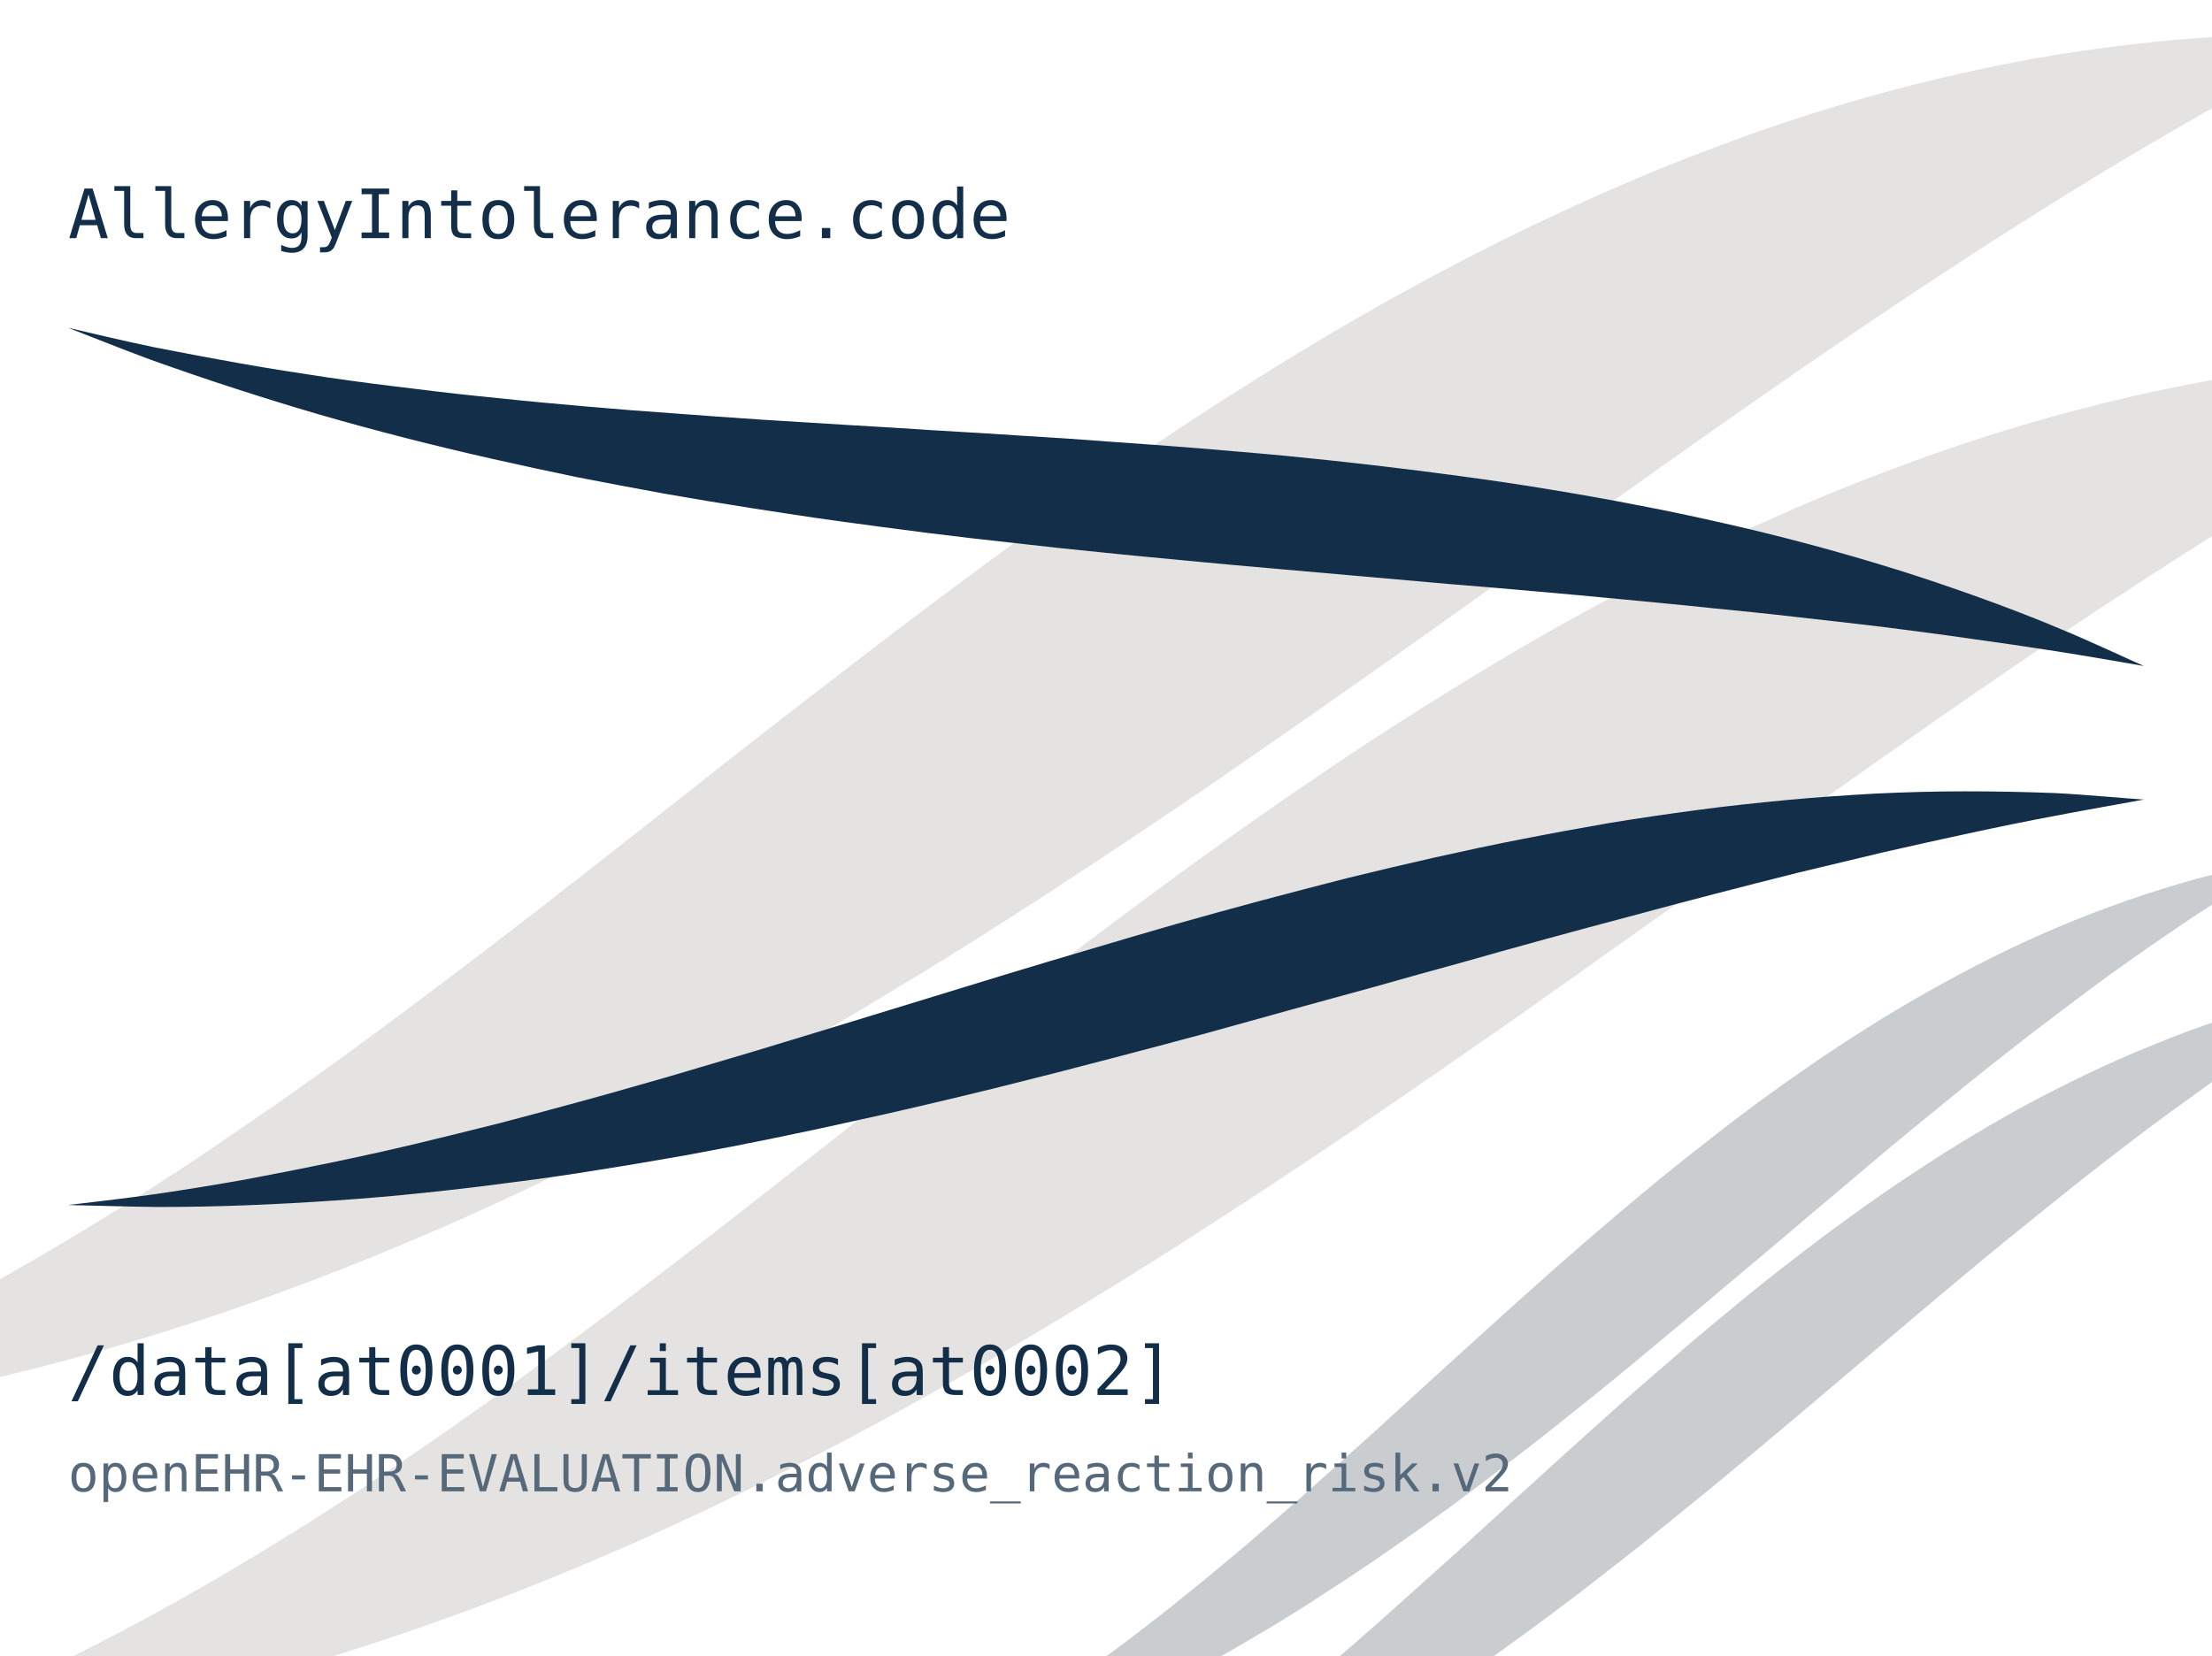
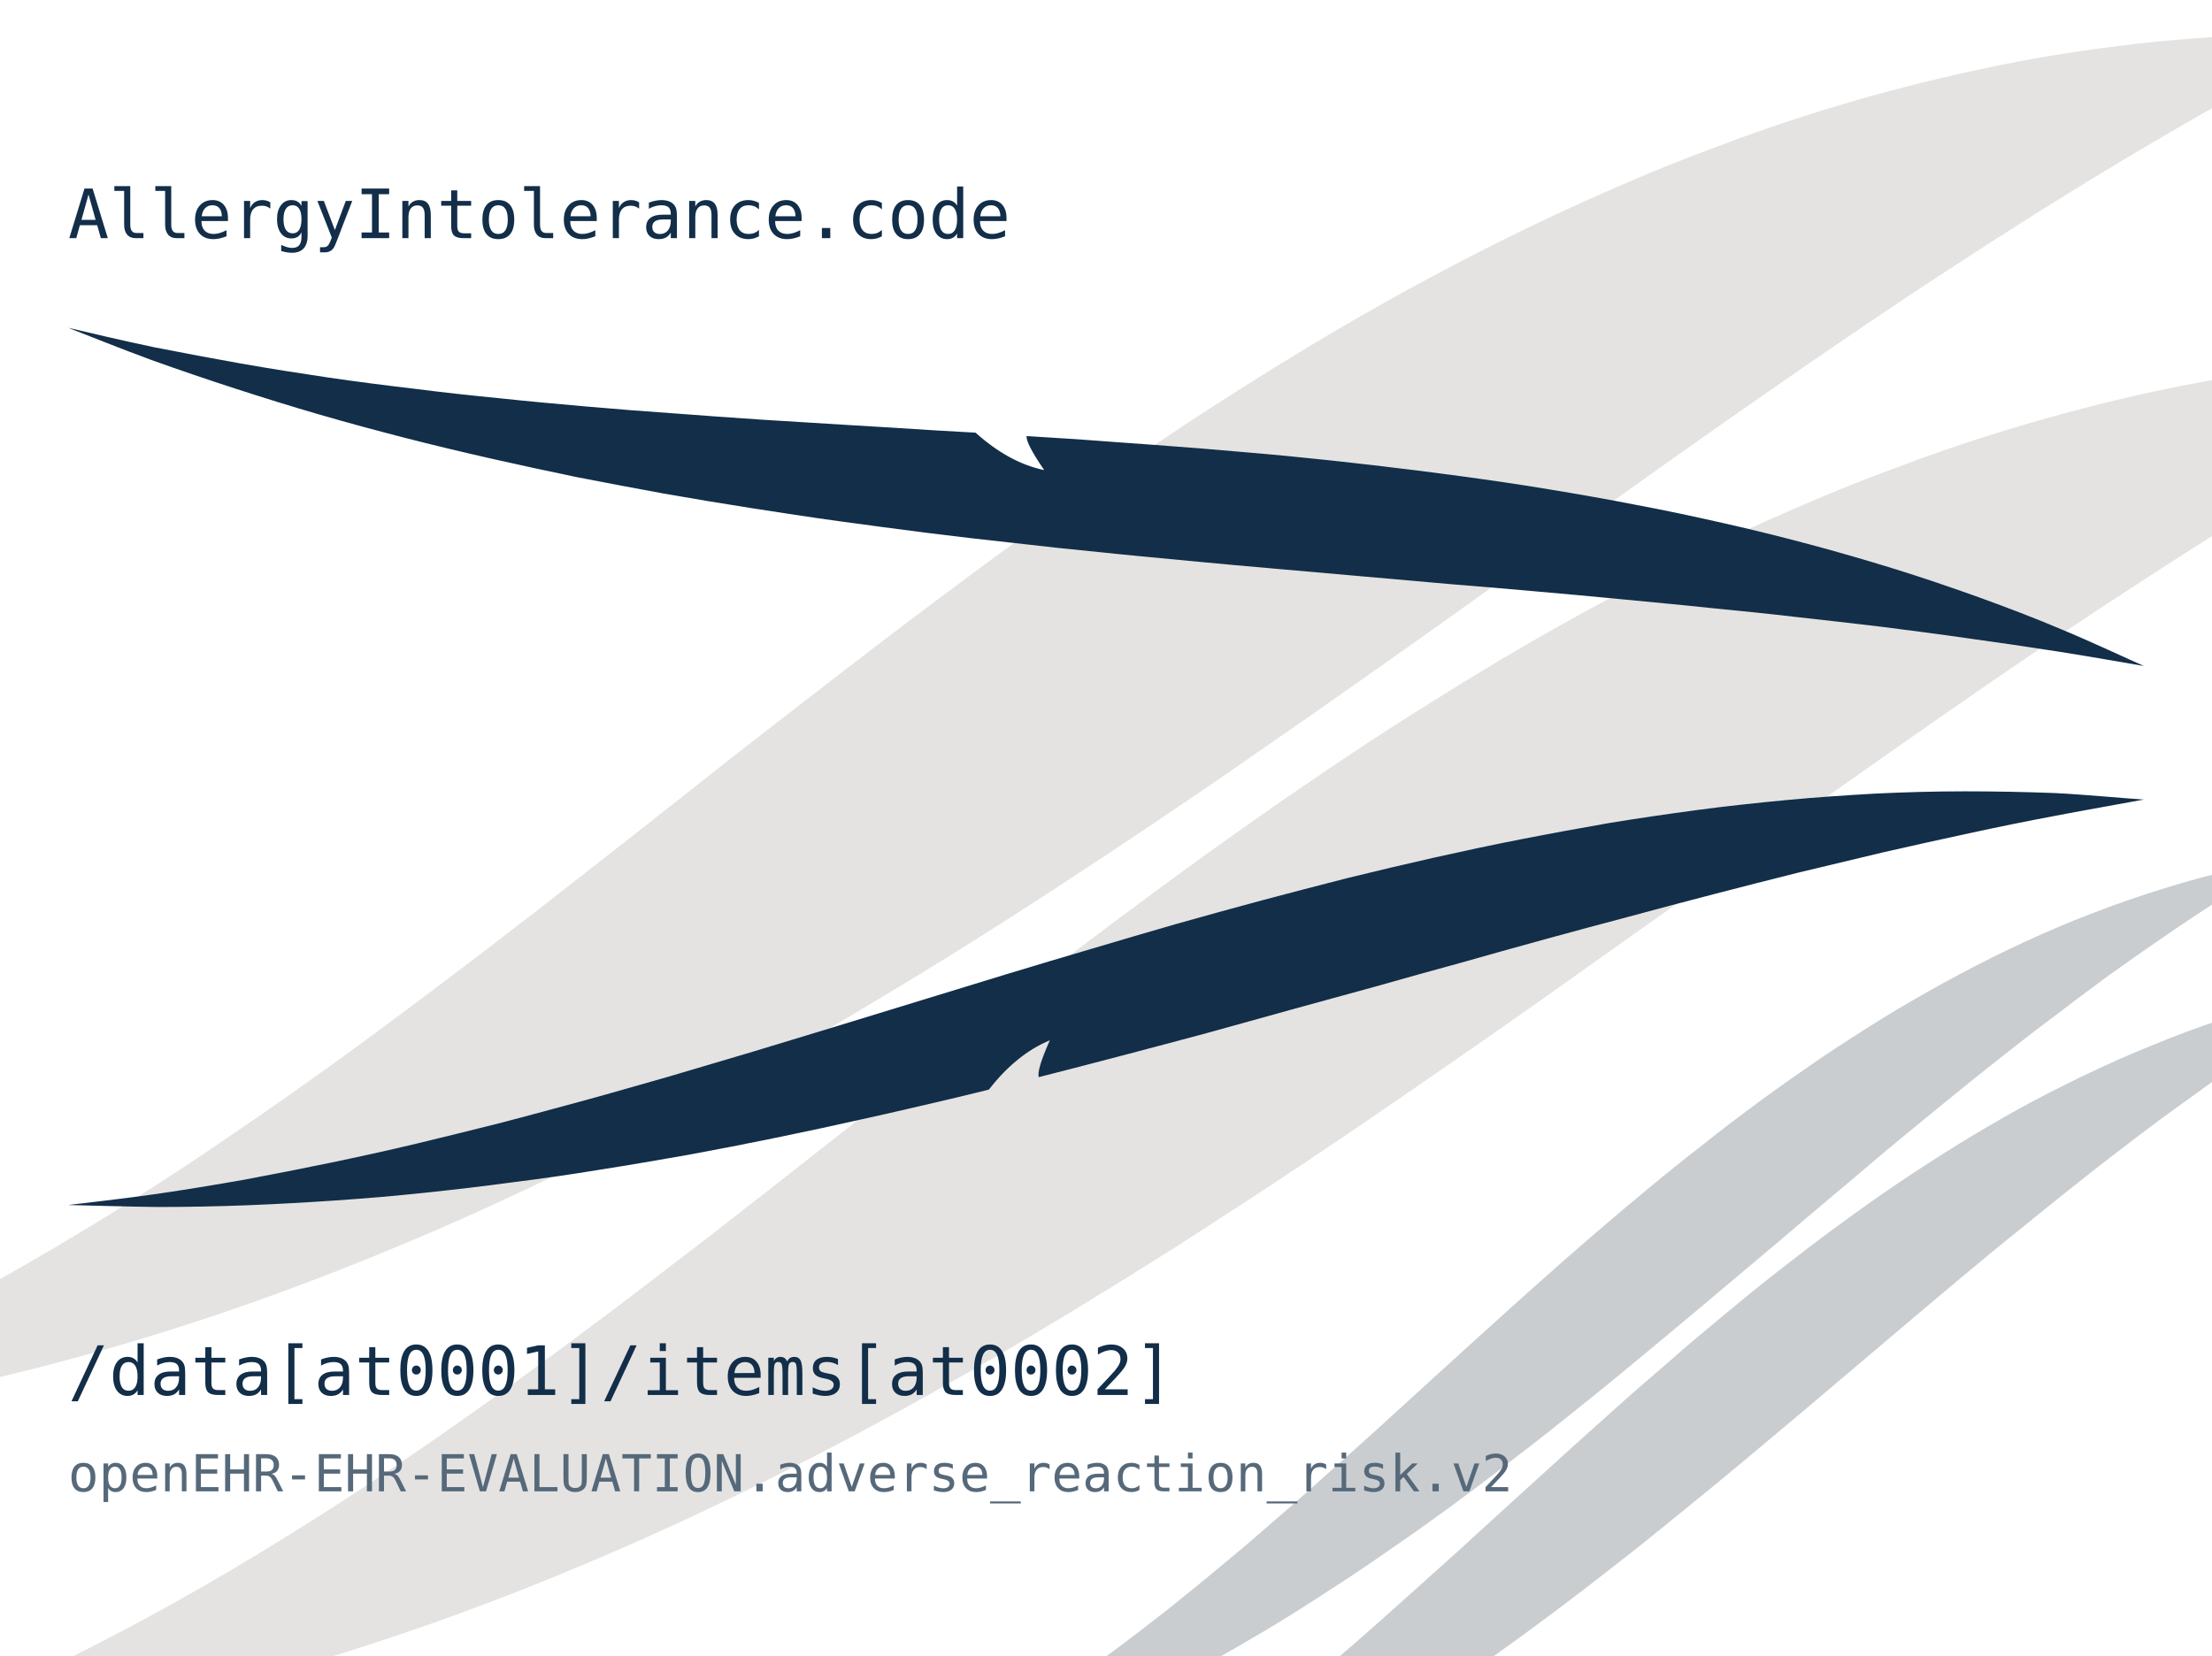
<svg xmlns="http://www.w3.org/2000/svg" class="fig fig-field fig-field--narrow" viewBox="0 0 780 584" width="780" height="584" aria-hidden="true" focusable="false">
  <path class="strand" fill="#e4e3e1" d="M-111.4,503.3C-103.7,502.4 -80.8,500.3 -65.6,498.1C-50.5,495.9 -35.5,493.3 -20.5,490.2C-5.6,487.1 9.2,483.6 23.9,479.6C38.6,475.7 53.2,471.3 67.7,466.6C82.2,461.9 96.5,456.8 110.7,451.4C124.9,446 139,440.2 153,434.2C166.9,428.2 180.8,421.8 194.4,415.2C208.1,408.6 221.7,401.7 235.1,394.7C248.5,387.6 261.8,380.3 274.9,372.8C288,365.4 301.1,357.7 313.9,349.9C326.8,342.2 339.6,334.2 352.2,326.2C364.8,318.2 377.3,310 389.7,301.8C402.1,293.6 414.4,285.3 426.6,277C438.8,268.6 450.8,260.2 462.8,251.9C474.8,243.5 486.7,235.1 498.6,226.7C510.4,218.3 522.2,209.9 533.9,201.5C545.7,193.1 557.4,184.8 569.1,176.5C580.8,168.2 592.4,159.9 604.1,151.7C615.8,143.5 627.5,135.3 639.3,127.2C651.1,119.1 662.9,111.1 674.9,103.1C686.9,95.2 699,87.3 711.3,79.5C723.6,71.7 736,64 748.7,56.4C761.4,48.8 774.3,41.3 787.7,33.9C801,26.6 821.8,15.8 828.6,12.2L828.6,12.2C820.8,12.3 797.2,12 781.6,13C766.1,13.9 750.5,15.6 735.2,17.8C719.8,20 704.5,22.9 689.4,26.4C674.3,29.8 659.4,33.8 644.7,38.3C629.9,42.8 615.3,47.9 601,53.4C586.6,58.8 572.5,64.8 558.5,71.1C544.5,77.4 530.8,84.1 517.2,91.1C503.7,98.1 490.3,105.4 477.2,113C464,120.6 451.1,128.5 438.3,136.6C425.5,144.6 412.9,153 400.5,161.4C388,169.8 375.7,178.5 363.6,187.2C351.4,195.9 339.5,204.8 327.6,213.7C315.7,222.6 303.9,231.7 292.2,240.7C280.5,249.7 268.9,258.8 257.3,267.8C245.8,276.9 234.3,286 222.8,295C211.3,304 199.9,313 188.4,321.9C176.9,330.8 165.4,339.6 153.8,348.3C142.3,357 130.7,365.6 119,374.1C107.3,382.5 95.5,390.9 83.5,399C71.6,407.2 59.6,415.2 47.3,422.9C35,430.7 22.6,438.2 9.9,445.5C-2.7,452.8 -15.6,459.9 -28.8,466.6C-42,473.4 -55.4,479.9 -69.1,486C-82.9,492.1 -104.3,500.4 -111.4,503.3Z" />
  <path class="strand" fill="#e4e3e1" d="M-48.6,616.7C-41,615.8 -18,613.7 -2.9,611.5C12.2,609.3 27.3,606.7 42.2,603.6C57.1,600.5 72,596.9 86.7,593C101.4,589.1 116,584.7 130.4,580C144.9,575.3 159.2,570.2 173.5,564.8C187.7,559.4 201.8,553.6 215.7,547.6C229.7,541.6 243.5,535.2 257.2,528.6C270.8,522 284.4,515.1 297.8,508.1C311.2,501 324.5,493.7 337.6,486.2C350.8,478.8 363.8,471.1 376.7,463.3C389.5,455.5 402.3,447.6 414.9,439.6C427.5,431.5 440,423.4 452.4,415.2C464.8,407 477.1,398.7 489.3,390.3C501.5,382 513.5,373.6 525.6,365.2C537.6,356.9 549.5,348.4 561.3,340C573.2,331.6 584.9,323.2 596.7,314.9C608.4,306.5 620.1,298.1 631.8,289.8C643.5,281.5 655.1,273.3 666.8,265.1C678.5,256.9 690.2,248.7 702,240.6C713.8,232.5 725.6,224.5 737.6,216.5C749.6,208.6 761.7,200.7 774,192.9C786.3,185.1 798.7,177.4 811.4,169.8C824.2,162.2 837.1,154.7 850.4,147.3C863.7,140 884.5,129.2 891.4,125.6L891.4,125.6C883.5,125.7 859.9,125.4 844.4,126.4C828.8,127.3 813.2,128.9 797.9,131.2C782.5,133.4 767.2,136.3 752.2,139.7C737.1,143.2 722.1,147.2 707.4,151.7C692.6,156.2 678.1,161.3 663.7,166.8C649.3,172.2 635.2,178.2 621.2,184.5C607.3,190.7 593.5,197.5 580,204.5C566.4,211.5 553.1,218.8 539.9,226.4C526.7,234 513.8,241.9 501,250C488.2,258 475.6,266.3 463.2,274.8C450.7,283.2 438.5,291.9 426.3,300.6C414.2,309.3 402.2,318.2 390.3,327.1C378.4,336 366.6,345.1 354.9,354.1C343.2,363.1 331.6,372.2 320.1,381.2C308.5,390.3 297,399.4 285.5,408.4C274,417.4 262.6,426.4 251.1,435.3C239.6,444.1 228.1,453 216.6,461.7C205,470.4 193.4,479 181.7,487.5C170,495.9 158.2,504.3 146.3,512.4C134.3,520.6 122.3,528.6 110,536.3C97.7,544.1 85.3,551.6 72.7,558.9C60,566.2 47.1,573.3 33.9,580C20.8,586.8 7.4,593.3 -6.4,599.4C-20.2,605.5 -41.6,613.8 -48.6,616.7Z" />
  <path class="strand" fill="#c9cdd0" d="M306.3,635.2C310.5,634 322.9,630.7 331.1,628.1C339.3,625.5 347.3,622.7 355.3,619.7C363.3,616.6 371.2,613.4 379,610C386.8,606.6 394.5,603 402.1,599.2C409.7,595.4 417.2,591.5 424.7,587.4C432.2,583.3 439.5,579 446.8,574.7C454.1,570.3 461.3,565.8 468.4,561.1C475.6,556.5 482.6,551.8 489.6,546.9C496.6,542.1 503.5,537.2 510.4,532.2C517.2,527.2 524,522.1 530.7,516.9C537.4,511.8 544.1,506.6 550.7,501.3C557.3,496.1 563.8,490.8 570.3,485.5C576.8,480.1 583.3,474.8 589.7,469.4C596.1,464.1 602.5,458.7 608.9,453.3C615.2,448 621.6,442.6 627.9,437.3C634.2,431.9 640.5,426.6 646.8,421.3C653.1,416 659.3,410.7 665.6,405.4C671.9,400.2 678.2,395 684.6,389.8C690.9,384.6 697.3,379.5 703.7,374.4C710.1,369.4 716.5,364.3 723.1,359.4C729.6,354.4 736.2,349.5 742.8,344.6C749.5,339.8 756.3,335 763.2,330.3C770.1,325.5 777.1,320.9 784.3,316.3C791.5,311.8 802.7,305.1 806.3,302.9L806.3,302.9C802.1,303.8 789.3,306.2 780.9,308.3C772.5,310.4 764.2,312.9 756,315.6C747.8,318.3 739.7,321.3 731.7,324.5C723.8,327.7 715.9,331.2 708.2,334.9C700.4,338.6 692.8,342.6 685.3,346.7C677.8,350.8 670.4,355.1 663.1,359.6C655.9,364.1 648.7,368.7 641.6,373.5C634.6,378.3 627.6,383.2 620.8,388.2C613.9,393.3 607.1,398.4 600.5,403.7C593.8,408.9 587.2,414.2 580.7,419.6C574.2,425 567.7,430.5 561.3,436C554.9,441.5 548.6,447.1 542.4,452.6C536.1,458.2 529.9,463.8 523.6,469.5C517.4,475.1 511.3,480.7 505.1,486.3C499,491.9 492.8,497.5 486.7,503.1C480.5,508.7 474.4,514.2 468.2,519.7C462.1,525.2 455.9,530.7 449.6,536.1C443.4,541.5 437.2,546.9 430.8,552.1C424.5,557.4 418.1,562.6 411.7,567.7C405.2,572.8 398.7,577.8 392.1,582.7C385.4,587.6 378.7,592.4 371.8,597.1C365,601.8 358,606.3 350.9,610.7C343.8,615.1 336.5,619.4 329.1,623.5C321.7,627.6 310.1,633.3 306.3,635.2Z" />
  <path class="strand" fill="#c9cdd0" d="M333.7,679.3C337.8,678.1 350.2,674.8 358.4,672.2C366.6,669.6 374.6,666.7 382.6,663.7C390.6,660.7 398.5,657.5 406.3,654C414.1,650.6 421.8,647 429.4,643.3C437,639.5 444.6,635.5 452,631.4C459.5,627.4 466.8,623.1 474.1,618.7C481.4,614.3 488.6,609.8 495.8,605.2C502.9,600.6 509.9,595.8 516.9,591C523.9,586.2 530.8,581.2 537.7,576.2C544.5,571.2 551.3,566.1 558,561C564.7,555.8 571.4,550.6 578,545.4C584.6,540.1 591.1,534.8 597.6,529.5C604.2,524.2 610.6,518.8 617,513.5C623.4,508.1 629.8,502.8 636.2,497.4C642.5,492 648.9,486.7 655.2,481.3C661.5,476 667.8,470.6 674.1,465.3C680.4,460 686.6,454.7 692.9,449.5C699.2,444.2 705.5,439 711.9,433.9C718.2,428.7 724.6,423.6 731,418.5C737.4,413.4 743.8,408.4 750.4,403.4C756.9,398.4 763.5,393.5 770.2,388.7C776.9,383.8 783.6,379 790.5,374.3C797.4,369.6 804.4,364.9 811.6,360.4C818.8,355.8 830,349.2 833.7,346.9L833.7,346.9C829.4,347.8 816.6,350.2 808.2,352.4C799.8,354.5 791.5,356.9 783.3,359.6C775.1,362.3 767,365.3 759.1,368.6C751.1,371.8 743.2,375.3 735.5,379C727.8,382.7 720.1,386.6 712.6,390.7C705.1,394.8 697.7,399.2 690.5,403.6C683.2,408.1 676,412.8 669,417.5C661.9,422.3 654.9,427.3 648.1,432.3C641.2,437.3 634.5,442.5 627.8,447.7C621.1,452.9 614.5,458.3 608,463.7C601.5,469.1 595,474.5 588.7,480.1C582.3,485.6 575.9,491.1 569.7,496.7C563.4,502.3 557.2,507.9 551,513.5C544.8,519.1 538.6,524.8 532.4,530.4C526.3,536 520.1,541.6 514,547.2C507.8,552.7 501.7,558.3 495.5,563.8C489.4,569.3 483.2,574.8 477,580.2C470.7,585.6 464.5,590.9 458.2,596.2C451.8,601.4 445.5,606.7 439,611.7C432.5,616.8 426,621.9 419.4,626.8C412.7,631.7 406,636.5 399.1,641.1C392.3,645.8 385.3,650.4 378.2,654.8C371.1,659.2 363.8,663.4 356.4,667.5C349,671.6 337.4,677.3 333.7,679.3Z" />
-   <path class="strand" fill="#122e49" d="M24,115.6C28.9,117.5 43.4,123.3 53.2,126.9C63,130.4 72.9,133.8 82.8,137C92.7,140.2 102.6,143.3 112.6,146.2C122.6,149.1 132.6,151.8 142.7,154.4C152.8,157 162.9,159.4 173,161.7C183.2,164 193.3,166.2 203.5,168.3C213.7,170.3 223.9,172.2 234.2,174.1C244.4,175.9 254.7,177.6 264.9,179.2C275.2,180.8 285.5,182.4 295.7,183.8C306,185.2 316.3,186.6 326.6,187.9C336.9,189.2 347.2,190.4 357.5,191.5C367.8,192.7 378,193.8 388.3,194.8C398.6,195.9 408.9,196.8 419.1,197.8C429.4,198.8 439.6,199.7 449.9,200.6C460.1,201.5 470.4,202.4 480.6,203.3C490.8,204.2 501,205.1 511.2,206C521.4,206.8 531.6,207.7 541.8,208.6C552,209.5 562.1,210.4 572.3,211.4C582.5,212.4 592.6,213.3 602.8,214.4C612.9,215.4 623.1,216.4 633.3,217.6C643.4,218.7 653.6,219.9 663.8,221.1C673.9,222.4 684.1,223.7 694.4,225.2C704.6,226.6 714.8,228.1 725.1,229.7C735.4,231.3 750.8,234 756,234.9L756,234.9C751.2,232.8 736.9,226.1 727.2,222.1C717.6,218 707.8,214.3 697.9,210.7C688.1,207.2 678.2,203.8 668.2,200.7C658.2,197.6 648.2,194.7 638.1,192C628,189.3 617.9,186.8 607.7,184.5C597.5,182.2 587.3,180 577.1,178.1C566.9,176.1 556.6,174.3 546.3,172.6C536.1,170.9 525.8,169.4 515.5,168C505.2,166.6 494.8,165.3 484.5,164.1C474.2,162.9 463.9,161.8 453.6,160.8C443.3,159.8 432.9,159 422.6,158.1C412.3,157.3 402,156.5 391.7,155.8C381.4,155 371.1,154.3 360.8,153.7C350.5,153 340.2,152.4 329.9,151.8C319.7,151.1 309.4,150.5 299.1,149.9C288.9,149.3 278.6,148.6 268.4,148C258.2,147.3 247.9,146.6 237.7,145.8C227.5,145.1 217.3,144.3 207.1,143.4C196.9,142.5 186.7,141.6 176.5,140.5C166.3,139.5 156.1,138.4 146,137.1C135.8,135.9 125.6,134.6 115.4,133.1C105.3,131.6 95.1,130 84.9,128.2C74.8,126.4 64.6,124.5 54.5,122.5C44.3,120.4 29.1,116.8 24,115.6Z" />
-   <path class="strand" fill="#122e49" d="M24,425C29.3,425.1 45,425.6 55.5,425.7C66,425.7 76.5,425.5 86.9,425.1C97.4,424.7 107.9,424.1 118.3,423.4C128.7,422.7 139.2,421.8 149.6,420.7C160,419.6 170.4,418.4 180.7,417C191.1,415.7 201.5,414.2 211.8,412.5C222.1,410.9 232.4,409.1 242.7,407.3C253,405.4 263.3,403.4 273.5,401.3C283.8,399.2 294,397 304.2,394.7C314.4,392.5 324.5,390.1 334.7,387.7C344.8,385.3 355,382.8 365.1,380.2C375.2,377.7 385.2,375 395.3,372.4C405.3,369.8 415.4,367.1 425.4,364.4C435.4,361.6 445.4,358.9 455.3,356.1C465.3,353.4 475.2,350.6 485.2,347.9C495.1,345.1 505,342.3 515,339.6C524.9,336.8 534.8,334 544.7,331.3C554.6,328.6 564.5,325.9 574.4,323.3C584.3,320.6 594.2,318 604.2,315.4C614.1,312.8 624.1,310.3 634,307.8C644,305.4 654,303 664.1,300.6C674.1,298.3 684.2,296.1 694.3,293.9C704.5,291.7 714.7,289.6 724.9,287.7C735.2,285.7 750.8,283 756,282L756,282C750.7,281.7 734.9,280.2 724.4,279.7C713.8,279.3 703.3,279.1 692.8,279.1C682.2,279.1 671.7,279.4 661.2,279.9C650.7,280.5 640.2,281.2 629.7,282.2C619.3,283.2 608.8,284.3 598.4,285.7C588,287.1 577.6,288.6 567.3,290.3C557,292.1 546.6,294 536.4,296C526.1,298 515.9,300.2 505.6,302.5C495.4,304.8 485.3,307.2 475.1,309.7C465,312.3 454.9,314.9 444.8,317.6C434.7,320.3 424.7,323.1 414.7,325.9C404.7,328.8 394.7,331.7 384.7,334.7C374.8,337.6 364.8,340.6 354.9,343.6C345,346.6 335.1,349.7 325.2,352.7C315.3,355.7 305.4,358.8 295.5,361.8C285.6,364.8 275.7,367.8 265.9,370.8C256,373.7 246.1,376.7 236.2,379.6C226.3,382.4 216.4,385.3 206.5,388C196.6,390.7 186.6,393.4 176.7,396C166.7,398.5 156.7,401 146.7,403.4C136.6,405.8 126.6,408 116.5,410.1C106.3,412.2 96.2,414.2 86,416.1C75.8,417.9 65.5,419.6 55.2,421.1C44.8,422.6 29.2,424.4 24,425Z" />
+   <path class="strand" fill="#122e49" d="M24,115.6C28.9,117.5 43.4,123.3 53.2,126.9C63,130.4 72.9,133.8 82.8,137C92.7,140.2 102.6,143.3 112.6,146.2C122.6,149.1 132.6,151.8 142.7,154.4C152.8,157 162.9,159.4 173,161.7C183.2,164 193.3,166.2 203.5,168.3C213.7,170.3 223.9,172.2 234.2,174.1C244.4,175.9 254.7,177.6 264.9,179.2C275.2,180.8 285.5,182.4 295.7,183.8C306,185.2 316.3,186.6 326.6,187.9C336.9,189.2 347.2,190.4 357.5,191.5C367.8,192.7 378,193.8 388.3,194.8C398.6,195.9 408.9,196.8 419.1,197.8C429.4,198.8 439.6,199.7 449.9,200.6C460.1,201.5 470.4,202.4 480.6,203.3C490.8,204.2 501,205.1 511.2,206C521.4,206.8 531.6,207.7 541.8,208.6C552,209.5 562.1,210.4 572.3,211.4C582.5,212.4 592.6,213.3 602.8,214.4C612.9,215.4 623.1,216.4 633.3,217.6C643.4,218.7 653.6,219.9 663.8,221.1C673.9,222.4 684.1,223.7 694.4,225.2C704.6,226.6 714.8,228.1 725.1,229.7C735.4,231.3 750.8,234 756,234.9L756,234.9C751.2,232.8 736.9,226.1 727.2,222.1C717.6,218 707.8,214.3 697.9,210.7C688.1,207.2 678.2,203.8 668.2,200.7C658.2,197.6 648.2,194.7 638.1,192C628,189.3 617.9,186.8 607.7,184.5C597.5,182.2 587.3,180 577.1,178.1C566.9,176.1 556.6,174.3 546.3,172.6C536.1,170.9 525.8,169.4 515.5,168C505.2,166.6 494.8,165.3 484.5,164.1C474.2,162.9 463.9,161.8 453.6,160.8C443.3,159.8 432.9,159 422.6,158.1C412.3,157.3 401.8,156.5 391.7,155.8C381.6,155 367,154.1 362,153.8Q361.7,156.3 368.2,165.8Q355.8,163.2 344,152.6C341.7,152.5 337.4,152.2 329.9,151.8C322.5,151.3 309.4,150.5 299.1,149.9C288.9,149.3 278.6,148.6 268.4,148C258.2,147.3 247.9,146.6 237.7,145.8C227.5,145.1 217.3,144.3 207.1,143.4C196.9,142.5 186.7,141.6 176.5,140.5C166.3,139.5 156.1,138.4 146,137.1C135.8,135.9 125.6,134.6 115.4,133.1C105.3,131.6 95.1,130 84.9,128.2C74.8,126.4 64.6,124.5 54.5,122.5C44.3,120.4 29.1,116.8 24,115.6Z" />
+   <path class="strand" fill="#122e49" d="M24,425C29.3,425.1 45,425.6 55.5,425.7C66,425.7 76.5,425.5 86.9,425.1C97.4,424.7 107.9,424.1 118.3,423.4C128.7,422.7 139.2,421.8 149.6,420.7C160,419.6 170.4,418.4 180.7,417C191.1,415.7 201.5,414.2 211.8,412.5C222.1,410.9 232.4,409.1 242.7,407.3C253,405.4 263.3,403.4 273.5,401.3C283.8,399.2 294,397 304.2,394.7C314.4,392.5 327.3,389.4 334.7,387.7C342.1,385.9 346.4,384.9 348.7,384.3Q358.4,371.8 370.2,366.9Q365.5,377.5 366.3,379.9C371.1,378.7 385.4,375 395.3,372.4C405.1,369.8 415.4,367.1 425.4,364.4C435.4,361.6 445.4,358.9 455.3,356.1C465.3,353.4 475.2,350.6 485.2,347.9C495.1,345.1 505,342.3 515,339.6C524.9,336.8 534.8,334 544.7,331.3C554.6,328.6 564.5,325.9 574.4,323.3C584.3,320.6 594.2,318 604.2,315.4C614.1,312.8 624.1,310.3 634,307.8C644,305.4 654,303 664.1,300.6C674.1,298.3 684.2,296.1 694.3,293.9C704.5,291.7 714.7,289.6 724.9,287.7C735.2,285.7 750.8,283 756,282L756,282C750.7,281.7 734.9,280.2 724.4,279.7C713.8,279.3 703.3,279.1 692.8,279.1C682.2,279.1 671.7,279.4 661.2,279.9C650.7,280.5 640.2,281.2 629.7,282.2C619.3,283.2 608.8,284.3 598.4,285.7C588,287.1 577.6,288.6 567.3,290.3C557,292.1 546.6,294 536.4,296C526.1,298 515.9,300.2 505.6,302.5C495.4,304.8 485.3,307.2 475.1,309.7C465,312.3 454.9,314.9 444.8,317.6C434.7,320.3 424.7,323.1 414.7,325.9C404.7,328.8 394.7,331.7 384.7,334.7C374.8,337.6 364.8,340.6 354.9,343.6C345,346.6 335.1,349.7 325.2,352.7C315.3,355.7 305.4,358.8 295.5,361.8C285.6,364.8 275.7,367.8 265.9,370.8C256,373.7 246.1,376.7 236.2,379.6C226.3,382.4 216.4,385.3 206.5,388C196.6,390.7 186.6,393.4 176.7,396C166.7,398.5 156.7,401 146.7,403.4C136.6,405.8 126.6,408 116.5,410.1C106.3,412.2 96.2,414.2 86,416.1C75.8,417.9 65.5,419.6 55.2,421.1C44.8,422.6 29.2,424.4 24,425Z" />
  <text class="fig-label" x="24" y="84" font-family="'Atkinson Hyperlegible Mono', 'Atkinson Mono Fallback', monospace" font-size="24" fill="#122e49">AllergyIntolerance.code</text>
  <text class="fig-label" x="24" y="492" font-family="'Atkinson Hyperlegible Mono', 'Atkinson Mono Fallback', monospace" font-size="24" fill="#122e49">/data[at0001]/items[at0002]</text>
  <text class="fig-label" x="24" y="526" font-family="'Atkinson Hyperlegible Mono', 'Atkinson Mono Fallback', monospace" font-size="18" fill="#56697a">openEHR-EHR-EVALUATION.adverse_reaction_risk.v2</text>
</svg>
